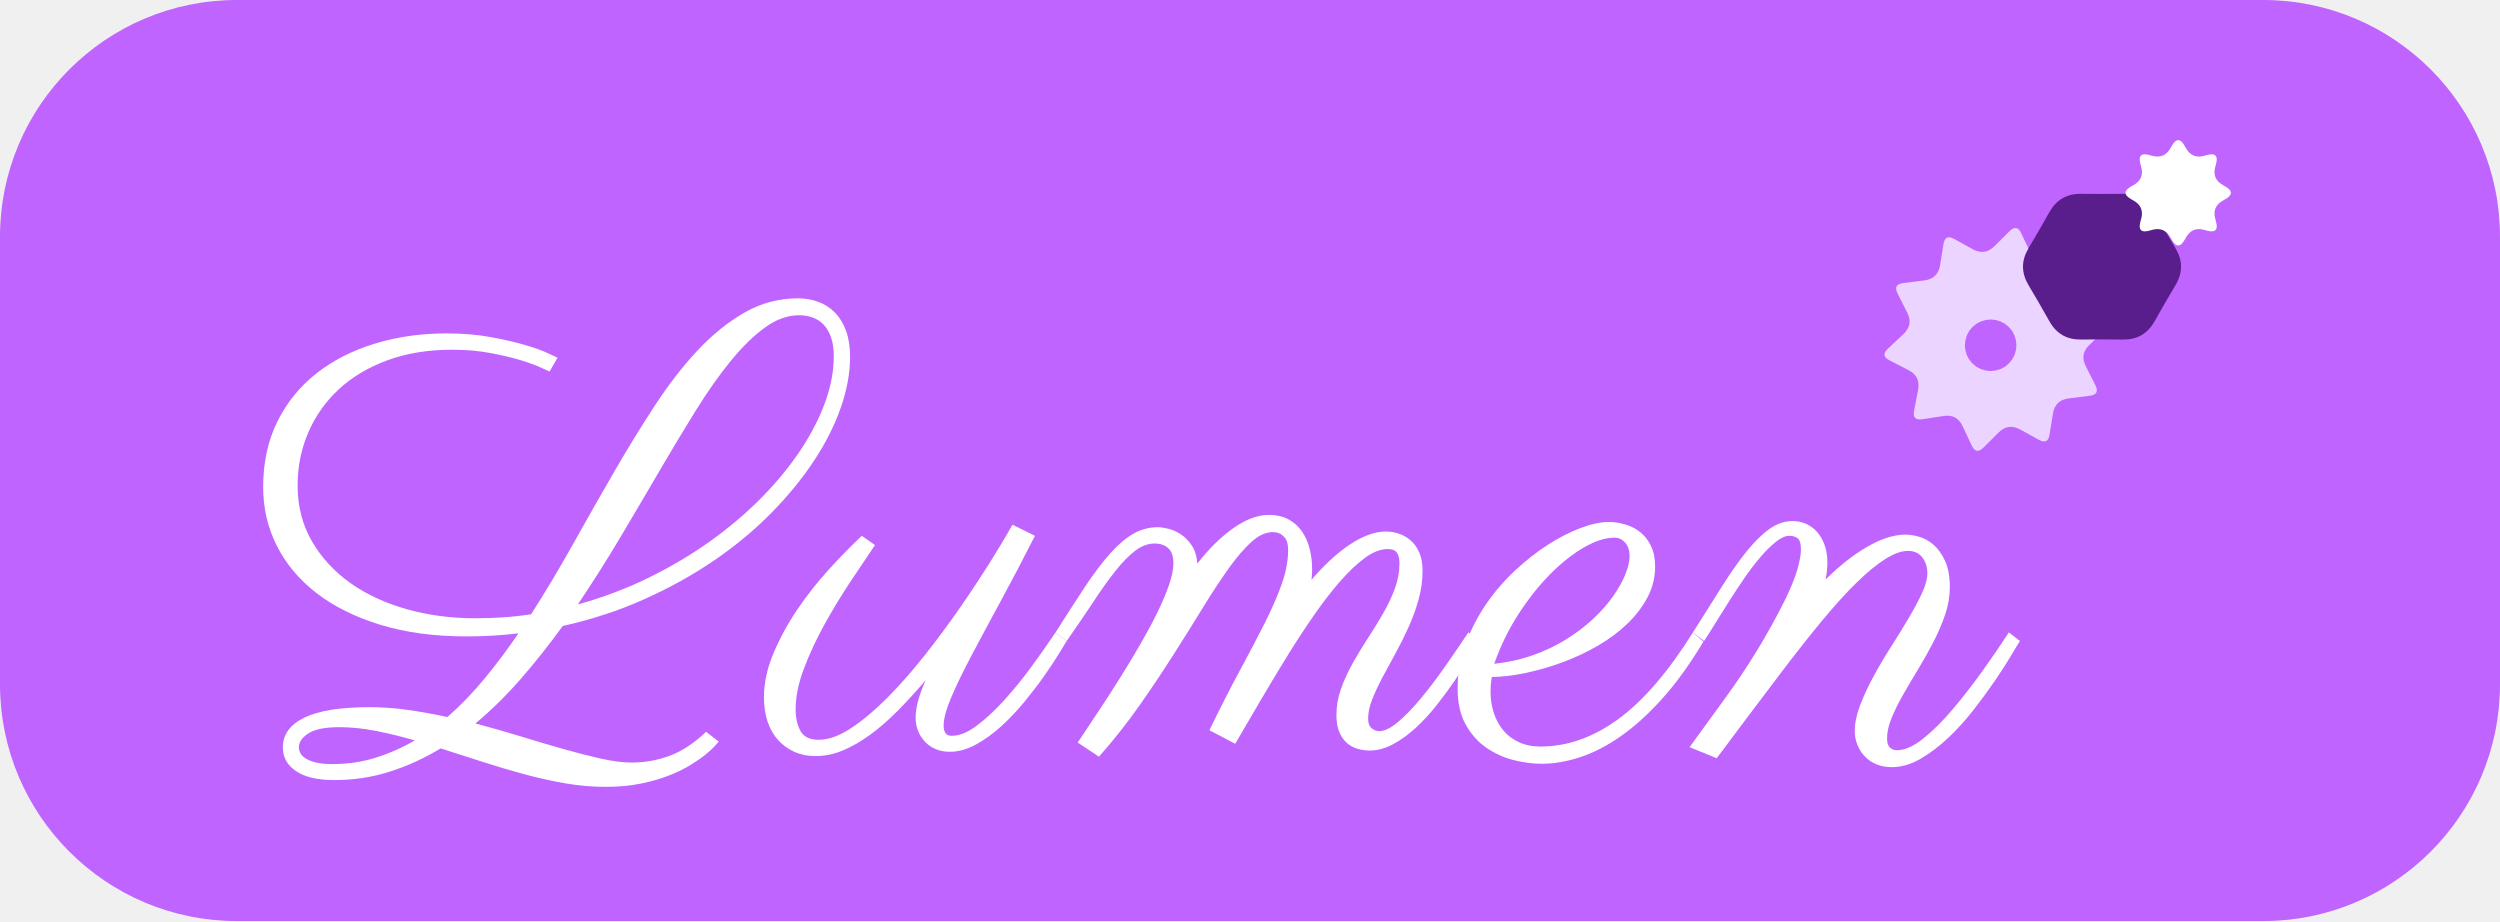
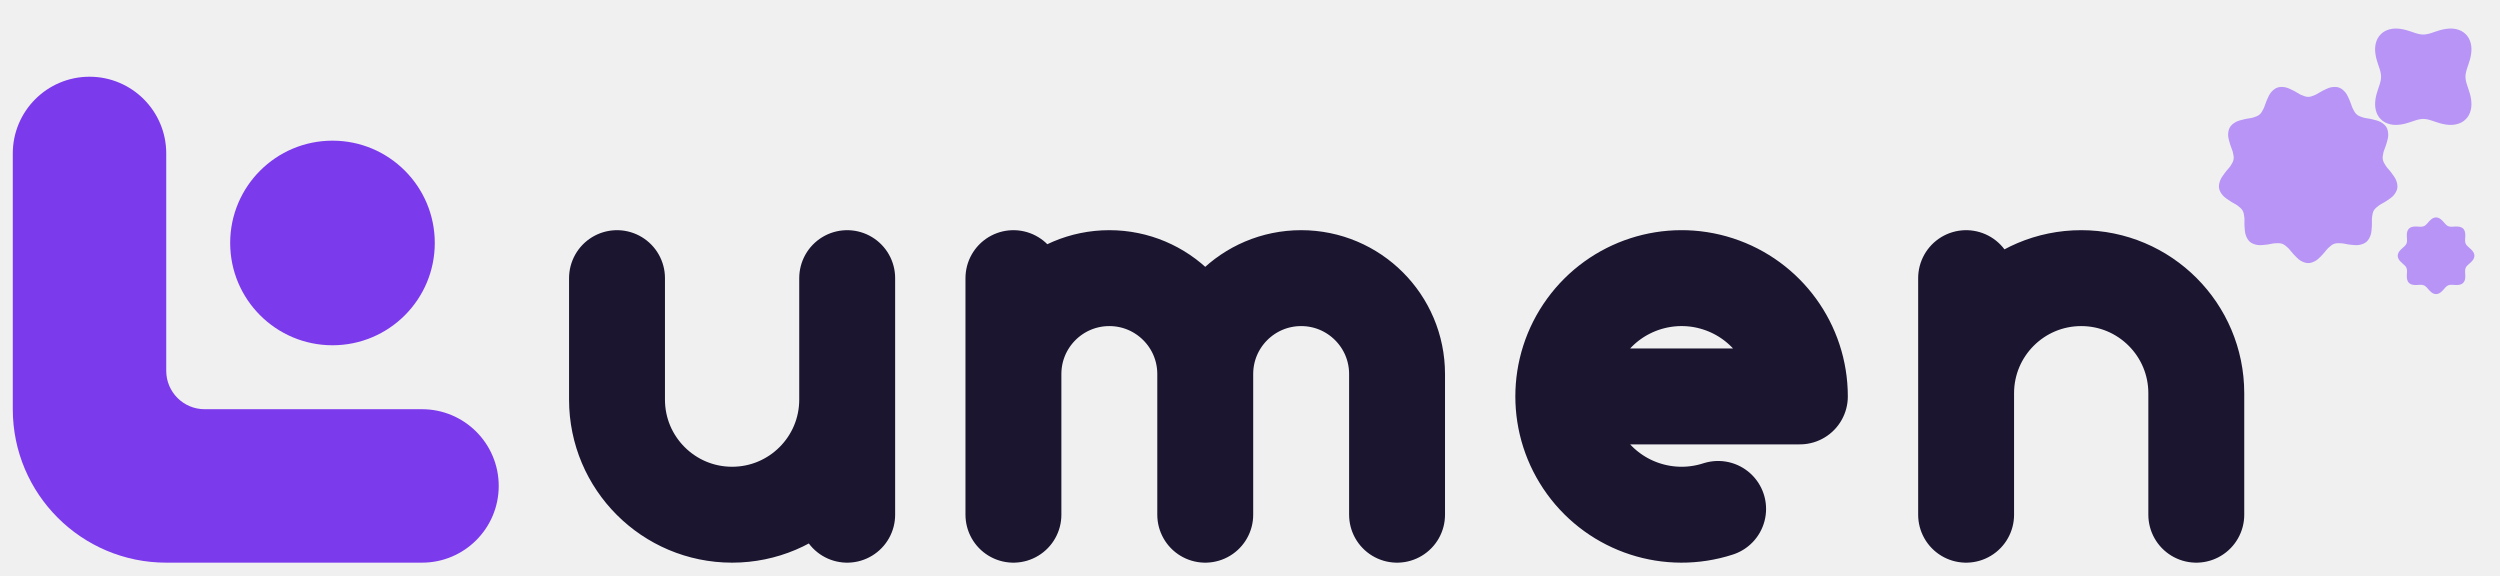
- <svg xmlns="http://www.w3.org/2000/svg" viewBox="-40 -20 380 140" width="760" height="280">
-   <rect x="-40" y="-20" width="380" height="140" rx="36" fill="#C064FF" />
-   <path d="M52.041 99.6Q49.002 99.6 45.893 99.062Q42.783 98.524 39.604 97.659Q36.424 96.794 33.245 95.766Q30.065 94.737 26.979 93.755Q23.285 95.999 19.264 97.285Q15.243 98.571 10.801 98.571Q7.014 98.571 5.003 97.215Q2.992 95.859 2.992 93.615Q2.992 90.669 6.266 89.079Q9.539 87.489 16.178 87.489Q19.077 87.489 22.023 87.91Q24.969 88.331 28.008 88.986Q30.954 86.414 33.619 83.188Q36.284 79.962 38.809 76.268Q36.892 76.501 34.928 76.618Q32.964 76.735 30.954 76.735Q23.613 76.735 17.861 74.982Q12.11 73.228 8.136 70.166Q4.161 67.103 2.081 62.965Q0.0 58.827 0.0 54.058Q0.0 48.447 2.151 44.098Q4.302 39.75 8.066 36.781Q11.83 33.812 16.926 32.245Q22.023 30.679 27.868 30.679Q31.561 30.679 34.601 31.24Q37.64 31.801 39.861 32.456Q42.082 33.11 43.344 33.718Q44.607 34.326 44.747 34.373L43.531 36.477Q43.485 36.477 42.362 35.939Q41.24 35.402 39.276 34.794Q37.313 34.186 34.601 33.672Q31.889 33.157 28.756 33.157Q23.239 33.157 18.867 34.77Q14.495 36.383 11.479 39.189Q8.463 41.994 6.85 45.758Q5.237 49.522 5.237 53.777Q5.237 58.547 7.434 62.311Q9.632 66.075 13.326 68.67Q17.02 71.265 21.906 72.621Q26.792 73.977 32.169 73.977Q34.367 73.977 36.494 73.836Q38.622 73.696 40.726 73.369Q44.046 68.179 47.155 62.614Q50.264 57.05 53.35 51.72Q56.436 46.39 59.569 41.597Q62.702 36.804 66.092 33.204Q69.482 29.604 73.222 27.476Q76.963 25.349 81.265 25.349Q82.948 25.349 84.397 25.886Q85.847 26.424 86.922 27.523Q87.998 28.622 88.606 30.305Q89.213 31.988 89.213 34.233Q89.213 37.88 87.811 41.924Q86.408 45.969 83.743 50.013Q81.078 54.058 77.244 57.962Q73.409 61.866 68.547 65.186Q63.684 68.506 57.886 71.101Q52.088 73.696 45.542 75.145Q42.456 79.4 39.183 83.164Q35.91 86.928 32.263 89.968Q35.816 90.903 39.23 91.955Q42.643 93.007 45.706 93.872Q48.768 94.737 51.387 95.321Q54.005 95.906 56.016 95.906Q59.008 95.906 61.79 94.877Q64.572 93.849 67.331 91.23L69.248 92.726Q69.201 92.773 68.734 93.311Q68.266 93.849 67.331 94.62Q66.396 95.392 64.993 96.257Q63.59 97.122 61.697 97.87Q59.803 98.618 57.395 99.109Q54.987 99.6 52.041 99.6ZM81.452 27.92Q78.833 27.92 76.262 29.791Q73.69 31.661 71.072 34.864Q68.453 38.067 65.765 42.392Q63.076 46.717 60.224 51.603Q57.372 56.489 54.286 61.679Q51.2 66.869 47.833 71.872Q53.444 70.329 58.517 67.851Q63.59 65.373 67.915 62.287Q72.24 59.201 75.724 55.671Q79.207 52.141 81.662 48.447Q84.117 44.753 85.426 41.129Q86.735 37.506 86.735 34.186Q86.735 32.456 86.314 31.263Q85.894 30.071 85.169 29.323Q84.444 28.575 83.486 28.248Q82.527 27.92 81.452 27.92ZM10.52 96.14Q13.981 96.14 17.067 95.181Q20.153 94.223 23.051 92.539Q19.965 91.651 17.09 91.09Q14.214 90.529 11.549 90.529Q8.37 90.529 6.897 91.464Q5.424 92.399 5.424 93.615Q5.424 93.989 5.634 94.433Q5.845 94.877 6.406 95.251Q6.967 95.625 7.949 95.882Q8.931 96.14 10.52 96.14Z" fill="#FFFFFF" />
-   <path d="M100.716 83.375Q98.565 85.9 96.461 88.027Q94.357 90.155 92.276 91.674Q90.195 93.194 88.138 94.059Q86.081 94.924 83.977 94.924Q82.2 94.924 80.774 94.293Q79.348 93.661 78.296 92.516Q77.244 91.37 76.682 89.71Q76.121 88.051 76.121 85.993Q76.121 82.767 77.547 79.354Q78.974 75.94 81.148 72.714Q83.322 69.488 85.964 66.589Q88.606 63.69 90.99 61.446L93.001 62.848Q91.318 65.326 89.237 68.459Q87.156 71.592 85.309 74.935Q83.462 78.278 82.2 81.621Q80.937 84.965 80.937 87.817Q80.937 89.734 81.662 91.09Q82.387 92.446 84.444 92.446Q86.689 92.446 89.377 90.669Q92.066 88.892 94.895 86.04Q97.723 83.188 100.552 79.611Q103.381 76.034 105.906 72.387Q108.431 68.74 110.512 65.42Q112.592 62.1 113.901 59.762L117.315 61.446Q114.603 66.776 112.101 71.381Q109.6 75.987 107.659 79.658Q105.719 83.328 104.573 86.04Q103.428 88.752 103.428 90.342Q103.428 90.996 103.708 91.417Q103.989 91.838 104.597 91.838Q106.327 91.885 108.407 90.342Q110.488 88.799 112.616 86.461Q114.743 84.123 116.777 81.341Q118.811 78.559 120.448 76.127L122.131 77.437Q121.85 77.904 120.962 79.354Q120.073 80.803 118.764 82.673Q117.455 84.544 115.772 86.601Q114.088 88.658 112.218 90.365Q110.348 92.072 108.337 93.171Q106.327 94.269 104.363 94.269Q103.147 94.269 102.189 93.849Q101.23 93.428 100.576 92.726Q99.921 92.025 99.547 91.09Q99.173 90.155 99.173 89.126Q99.173 87.91 99.57 86.461Q99.968 85.011 100.716 83.375Z" fill="#FFFFFF" />
-   <path d="M159.35 68.132Q160.706 66.542 162.155 65.186Q163.605 63.83 165.054 62.848Q166.504 61.866 167.93 61.329Q169.356 60.791 170.665 60.791Q171.694 60.791 172.699 61.142Q173.704 61.492 174.499 62.217Q175.294 62.942 175.762 64.064Q176.229 65.186 176.229 66.729Q176.229 68.973 175.621 71.148Q175.014 73.322 174.078 75.379Q173.143 77.437 172.091 79.354Q171.039 81.271 170.104 83.024Q169.169 84.778 168.561 86.344Q167.953 87.91 167.953 89.22Q167.953 90.248 168.491 90.692Q169.029 91.137 169.637 91.137Q170.852 91.137 172.512 89.734Q174.172 88.331 175.996 86.134Q177.819 83.936 179.666 81.294Q181.513 78.652 183.196 76.127L184.879 77.437Q184.272 78.419 183.313 80.032Q182.355 81.645 181.092 83.492Q179.83 85.339 178.333 87.232Q176.837 89.126 175.177 90.646Q173.517 92.165 171.741 93.124Q169.964 94.082 168.187 94.082Q167.205 94.082 166.293 93.802Q165.382 93.521 164.68 92.89Q163.979 92.259 163.558 91.23Q163.137 90.201 163.137 88.705Q163.137 86.648 163.839 84.684Q164.54 82.72 165.615 80.803Q166.691 78.886 167.93 76.992Q169.169 75.099 170.244 73.228Q171.32 71.358 172.021 69.464Q172.723 67.571 172.723 65.607Q172.723 64.625 172.348 64.041Q171.974 63.456 170.946 63.456Q169.309 63.456 167.486 64.789Q165.662 66.121 163.698 68.366Q161.734 70.61 159.677 73.579Q157.62 76.548 155.586 79.845Q153.552 83.141 151.565 86.531Q149.577 89.921 147.754 93.054L143.826 90.996Q146.304 85.9 148.479 81.879Q150.653 77.857 152.289 74.608Q153.926 71.358 154.861 68.67Q155.796 65.981 155.796 63.596Q155.796 63.129 155.703 62.638Q155.609 62.147 155.329 61.773Q155.048 61.399 154.604 61.142Q154.16 60.884 153.458 60.884Q151.869 60.884 150.232 62.357Q148.596 63.83 146.772 66.378Q144.948 68.927 142.868 72.317Q140.787 75.707 138.379 79.494Q135.971 83.281 133.166 87.279Q130.36 91.277 127.04 95.017L123.814 92.867Q125.31 90.622 126.97 88.121Q128.63 85.619 130.243 83.048Q131.856 80.476 133.329 77.928Q134.802 75.379 135.924 73.088Q137.046 70.797 137.701 68.88Q138.356 66.963 138.356 65.607Q138.356 64.017 137.561 63.316Q136.766 62.614 135.503 62.614Q134.007 62.614 132.581 63.69Q131.155 64.765 129.589 66.729Q128.022 68.693 126.222 71.428Q124.422 74.164 122.131 77.437L120.448 76.127Q122.926 72.2 124.913 69.207Q126.9 66.215 128.677 64.204Q130.454 62.194 132.207 61.165Q133.96 60.136 136.018 60.136Q136.626 60.136 137.584 60.37Q138.543 60.604 139.478 61.212Q140.413 61.82 141.138 62.895Q141.862 63.97 142.003 65.654Q144.621 62.287 147.473 60.277Q150.326 58.266 152.851 58.266Q154.674 58.266 155.937 58.991Q157.199 59.715 157.97 60.884Q158.742 62.053 159.093 63.526Q159.443 64.999 159.443 66.495Q159.443 66.869 159.42 67.29Q159.397 67.711 159.35 68.132Z" fill="#FFFFFF" />
-   <path d="M186.75 82.907Q186.656 83.468 186.61 84.029Q186.563 84.591 186.563 85.152Q186.563 86.835 187.054 88.354Q187.545 89.874 188.503 91.02Q189.462 92.165 190.888 92.82Q192.314 93.474 194.137 93.474Q200.263 93.474 205.967 89.313Q211.672 85.152 217.329 76.127L218.919 77.53Q215.833 82.673 212.653 86.204Q209.474 89.734 206.318 91.931Q203.162 94.129 200.122 95.111Q197.083 96.093 194.325 96.093Q192.314 96.093 190.07 95.532Q187.825 94.971 185.932 93.661Q184.038 92.352 182.799 90.155Q181.56 87.957 181.56 84.684Q181.56 81.177 182.752 77.928Q183.944 74.678 185.861 71.872Q187.778 69.067 190.257 66.752Q192.735 64.438 195.283 62.801Q197.831 61.165 200.263 60.253Q202.694 59.341 204.564 59.341Q205.78 59.341 207.043 59.715Q208.305 60.09 209.31 60.884Q210.316 61.679 210.947 62.989Q211.578 64.298 211.578 66.121Q211.578 68.599 210.432 70.774Q209.287 72.948 207.37 74.795Q205.453 76.642 202.928 78.115Q200.403 79.587 197.644 80.616Q194.886 81.645 192.08 82.253Q189.275 82.86 186.75 82.907ZM187.124 80.897Q190.257 80.569 193.015 79.587Q195.774 78.606 198.065 77.179Q200.356 75.753 202.156 74.07Q203.957 72.387 205.172 70.657Q206.388 68.927 207.043 67.337Q207.697 65.747 207.697 64.485Q207.697 63.222 207.019 62.474Q206.341 61.726 205.406 61.726Q203.349 61.726 200.777 63.199Q198.205 64.672 195.634 67.267Q193.062 69.862 190.794 73.369Q188.527 76.876 187.124 80.897Z" fill="#FFFFFF" />
-   <path d="M256.372 69.301Q256.372 71.311 255.67 73.392Q254.969 75.473 253.894 77.553Q252.818 79.634 251.603 81.645Q250.387 83.655 249.311 85.526Q248.236 87.396 247.535 89.103Q246.833 90.809 246.833 92.212Q246.833 93.287 247.301 93.661Q247.768 94.036 248.33 94.036Q250.106 94.036 252.304 92.282Q254.502 90.529 256.769 87.864Q259.037 85.198 261.281 82.066Q263.526 78.933 265.349 76.127L267.033 77.437Q266.658 77.998 265.677 79.658Q264.695 81.317 263.245 83.445Q261.796 85.572 259.996 87.887Q258.195 90.201 256.138 92.142Q254.081 94.082 251.906 95.345Q249.732 96.607 247.535 96.607Q246.272 96.607 245.244 96.186Q244.215 95.766 243.49 95.017Q242.765 94.269 242.345 93.264Q241.924 92.259 241.924 91.137Q241.924 89.313 242.742 87.186Q243.56 85.058 244.776 82.814Q245.992 80.569 247.441 78.302Q248.891 76.034 250.106 73.977Q251.322 71.919 252.14 70.166Q252.959 68.412 252.959 67.15Q252.959 65.7 252.187 64.719Q251.416 63.737 250.013 63.737Q248.517 63.737 246.553 64.976Q244.589 66.215 242.158 68.599Q239.726 70.984 236.851 74.467Q233.975 77.951 230.608 82.393Q228.691 84.965 226.868 87.349Q226.073 88.378 225.278 89.453Q224.483 90.529 223.688 91.581Q222.893 92.633 222.192 93.591Q221.491 94.55 220.93 95.251L216.815 93.568L222.286 86.04Q223.454 84.45 224.67 82.627Q225.886 80.803 227.078 78.863Q228.271 76.922 229.346 74.958Q230.421 72.995 231.357 71.124Q232.712 68.319 233.227 66.472Q233.741 64.625 233.741 63.503Q233.741 62.24 233.274 61.843Q232.806 61.446 231.964 61.446Q231.076 61.446 229.93 62.357Q228.785 63.269 227.569 64.695Q226.353 66.121 225.114 67.921Q223.875 69.722 222.753 71.498Q221.631 73.275 220.649 74.865Q219.667 76.455 219.013 77.437L217.329 76.127Q219.714 72.387 221.654 69.277Q223.595 66.168 225.395 63.924Q227.195 61.679 228.902 60.44Q230.608 59.201 232.525 59.201Q233.554 59.201 234.513 59.622Q235.471 60.043 236.196 60.861Q236.921 61.679 237.341 62.848Q237.762 64.017 237.762 65.56Q237.762 66.776 237.482 68.085Q239.539 66.075 241.316 64.765Q243.093 63.456 244.589 62.685Q246.085 61.913 247.348 61.586Q248.61 61.258 249.639 61.258Q250.527 61.258 251.696 61.586Q252.865 61.913 253.894 62.801Q254.922 63.69 255.647 65.256Q256.372 66.823 256.372 69.301Z" fill="#FFFFFF" />
-   <path d="M265.46,15.13 Q266.56,14.04 267.22,15.44 L268.61,18.39 Q269.49,20.26 271.53,19.94 L274.76,19.44 Q276.29,19.21 276.00,20.73 L275.39,23.93 Q275.00,25.96 276.83,26.90 L279.74,28.40 Q281.12,29.11 279.99,30.17 L277.61,32.40 Q276.10,33.81 277.03,35.65 L278.51,38.57 Q279.20,39.95 277.67,40.15 L274.43,40.56 Q272.38,40.82 272.05,42.85 L271.53,46.08 Q271.28,47.60 269.92,46.86 L267.06,45.28 Q265.25,44.29 263.79,45.74 L261.47,48.05 Q260.37,49.14 259.71,47.74 L258.32,44.78 Q257.44,42.91 255.41,43.23 L252.18,43.73 Q250.65,43.96 250.94,42.45 L251.55,39.24 Q251.94,37.21 250.10,36.27 L247.20,34.77 Q245.82,34.07 246.95,33.01 L249.33,30.77 Q250.83,29.36 249.90,27.52 L248.43,24.60 Q247.73,23.22 249.27,23.03 L252.51,22.62 Q254.56,22.36 254.89,20.32 L255.41,17.10 Q255.66,15.57 257.01,16.31 L259.87,17.89 Q261.68,18.88 263.15,17.43 Z" fill="#EBD4FF" />
-   <path d="M282.71,9.46 Q285.92,9.43 287.49,12.22 L287.49,12.22 Q289.06,15.02 290.70,17.78 L290.70,17.78 Q292.34,20.54 290.70,23.30 L290.70,23.30 Q289.06,26.05 287.49,28.85 L287.49,28.85 Q285.92,31.65 282.71,31.61 L282.71,31.61 Q279.51,31.57 276.30,31.61 L276.30,31.61 Q273.09,31.65 271.52,28.85 L271.52,28.85 Q269.95,26.05 268.31,23.30 L268.31,23.30 Q266.68,20.54 268.31,17.78 L268.31,17.78 Q269.95,15.02 271.52,12.22 L271.52,12.22 Q273.09,9.43 276.30,9.46 L276.30,9.46 Q279.51,9.50 282.71,9.46 Z" fill="#5A1E8C" />
-   <path d="M290.09,2.21 Q291.09,0.40 292.09,2.21 L292.25,2.49 Q293.20,4.21 295.09,3.67 L295.40,3.58 Q297.39,3.01 296.82,5.00 L296.73,5.31 Q296.19,7.20 297.91,8.15 L298.19,8.31 Q300.00,9.31 298.19,10.31 L297.91,10.47 Q296.19,11.42 296.73,13.31 L296.82,13.62 Q297.39,15.61 295.40,15.04 L295.09,14.95 Q293.20,14.41 292.25,16.13 L292.09,16.41 Q291.09,18.22 290.09,16.41 L289.93,16.13 Q288.98,14.41 287.09,14.95 L286.78,15.04 Q284.79,15.61 285.36,13.62 L285.45,13.31 Q285.99,11.42 284.27,10.47 L283.99,10.31 Q282.18,9.31 283.99,8.31 L284.27,8.15 Q285.99,7.20 285.45,5.31 L285.36,5.00 Q284.79,3.01 286.78,3.58 L287.09,3.67 Q288.98,4.21 289.93,2.49 Z" fill="#FFFFFF" />
-   <path d="M266.50,32.48 L266.42,33.24 L266.20,33.98 L265.84,34.66 L265.35,35.25 L264.76,35.74 L264.08,36.10 L263.34,36.32 L262.58,36.40 L261.82,36.32 L261.08,36.10 L260.40,35.74 L259.81,35.25 L259.32,34.66 L258.96,33.98 L258.74,33.24 L258.66,32.48 L258.74,31.72 L258.96,30.98 L259.32,30.30 L259.81,29.71 L260.40,29.22 L261.08,28.86 L261.82,28.64 L262.58,28.56 L263.34,28.64 L264.08,28.86 L264.76,29.22 L265.35,29.71 L265.84,30.30 L266.20,30.98 L266.42,31.72 Z" fill="#C064FF" />
+ <svg xmlns="http://www.w3.org/2000/svg" viewBox="48 28 782 180" width="1564" height="360" role="img" aria-labelledby="t">
+   <path d="M 52 76 A 24 24 0 0 1 100 76 L 100 144 A 12 12 0 0 0 112 156 L 180 156 A 24 24 0 0 1 180 204 L 100 204 A 48 48 0 0 1 52 156 Z" fill="#7C3AED" />
+   <path d="M 184 104 A 32 32 0 1 1 120 104 A 32 32 0 1 1 184 104 Z" fill="#7C3AED" />
+   <path d="M 241 115 V 153 A 36 36 0 0 0 313 153 V 115 M 313 115 V 189 M 365 115 V 189 M 365 145 A 30 30 0 0 1 425 145 V 189 M 425 145 A 30 30 0 0 1 485 145 V 189 M 537 152 H 611 A 37 37 0 1 0 585.43 187.19 M 663 115 V 189 M 663 151 A 36 36 0 0 1 735 151 V 189" fill="none" stroke="#1B1530" stroke-width="30" stroke-linecap="round" stroke-linejoin="round" />
+   <path d="M 797.87 86.91 C 797.73 87.7 797.26 88.49 796.69 89.15 C 796.11 89.81 795.2 90.37 794.43 90.89 C 793.67 91.42 792.74 91.81 792.09 92.3 C 791.44 92.79 790.88 93.24 790.52 93.85 C 790.17 94.46 790.07 95.17 789.97 95.98 C 789.86 96.79 789.99 97.79 789.92 98.71 C 789.85 99.64 789.82 100.71 789.53 101.53 C 789.25 102.36 788.81 103.16 788.19 103.68 C 787.58 104.19 786.71 104.49 785.85 104.63 C 784.98 104.77 783.92 104.61 783 104.52 C 782.08 104.43 781.12 104.13 780.3 104.09 C 779.49 104.05 778.77 104.03 778.11 104.27 C 777.44 104.51 776.91 104.99 776.31 105.54 C 775.71 106.1 775.16 106.94 774.51 107.61 C 773.86 108.27 773.16 109.07 772.41 109.52 C 771.66 109.97 770.8 110.3 770 110.3 C 769.2 110.3 768.34 109.97 767.59 109.52 C 766.84 109.07 766.14 108.27 765.49 107.61 C 764.84 106.94 764.29 106.1 763.69 105.54 C 763.09 104.99 762.56 104.51 761.89 104.27 C 761.23 104.03 760.51 104.05 759.7 104.09 C 758.88 104.13 757.92 104.43 757 104.52 C 756.08 104.61 755.02 104.77 754.15 104.63 C 753.29 104.49 752.42 104.19 751.81 103.68 C 751.19 103.16 750.75 102.36 750.47 101.53 C 750.18 100.71 750.15 99.64 750.08 98.71 C 750.01 97.79 750.14 96.79 750.03 95.98 C 749.93 95.17 749.83 94.46 749.48 93.85 C 749.12 93.24 748.56 92.79 747.91 92.3 C 747.26 91.81 746.33 91.42 745.57 90.89 C 744.8 90.37 743.89 89.81 743.31 89.15 C 742.74 88.49 742.27 87.7 742.13 86.91 C 741.99 86.12 742.17 85.23 742.48 84.41 C 742.79 83.59 743.46 82.76 744 82 C 744.54 81.24 745.28 80.56 745.72 79.88 C 746.16 79.19 746.54 78.58 746.66 77.88 C 746.78 77.19 746.64 76.49 746.46 75.69 C 746.27 74.9 745.82 74 745.57 73.11 C 745.32 72.21 744.97 71.2 744.96 70.32 C 744.95 69.45 745.09 68.55 745.49 67.85 C 745.89 67.15 746.6 66.58 747.37 66.15 C 748.14 65.73 749.18 65.52 750.08 65.29 C 750.98 65.06 751.98 65.01 752.77 64.77 C 753.55 64.52 754.22 64.3 754.77 63.84 C 755.31 63.39 755.65 62.76 756.02 62.03 C 756.39 61.31 756.62 60.33 757 59.48 C 757.38 58.64 757.77 57.64 758.32 56.96 C 758.88 56.28 759.57 55.68 760.32 55.41 C 761.08 55.13 761.99 55.15 762.85 55.31 C 763.71 55.48 764.65 55.99 765.49 56.39 C 766.32 56.8 767.12 57.4 767.88 57.72 C 768.63 58.04 769.29 58.3 770 58.3 C 770.71 58.3 771.37 58.04 772.12 57.72 C 772.88 57.4 773.68 56.8 774.51 56.39 C 775.35 55.99 776.29 55.48 777.15 55.31 C 778.01 55.15 778.92 55.13 779.68 55.41 C 780.43 55.68 781.12 56.28 781.68 56.96 C 782.23 57.64 782.62 58.64 783 59.48 C 783.38 60.33 783.61 61.31 783.98 62.03 C 784.35 62.76 784.69 63.39 785.23 63.84 C 785.78 64.3 786.45 64.52 787.23 64.77 C 788.02 65.01 789.02 65.06 789.92 65.29 C 790.82 65.52 791.86 65.73 792.63 66.15 C 793.4 66.58 794.11 67.15 794.51 67.85 C 794.91 68.55 795.05 69.45 795.04 70.32 C 795.03 71.2 794.68 72.21 794.43 73.11 C 794.18 74 793.73 74.9 793.54 75.69 C 793.36 76.49 793.22 77.19 793.34 77.88 C 793.46 78.58 793.84 79.19 794.28 79.88 C 794.72 80.56 795.46 81.24 796 82 C 796.54 82.76 797.21 83.59 797.52 84.41 C 797.83 85.23 798.01 86.12 797.87 86.91 Z" fill="#B794F6" />
+   <path d="M 819.29 65.29 C 818.91 65.68 818.46 66.01 817.98 66.27 C 817.49 66.53 816.95 66.73 816.41 66.86 C 815.86 67 815.27 67.06 814.7 67.07 C 814.13 67.08 813.53 67.02 812.97 66.94 C 812.4 66.86 811.84 66.72 811.31 66.58 C 810.77 66.44 810.26 66.26 809.78 66.1 C 809.3 65.95 808.84 65.78 808.41 65.64 C 807.97 65.51 807.57 65.39 807.17 65.32 C 806.76 65.24 806.39 65.2 806 65.2 C 805.61 65.2 805.24 65.24 804.83 65.32 C 804.43 65.39 804.03 65.51 803.59 65.64 C 803.16 65.78 802.7 65.95 802.22 66.1 C 801.74 66.26 801.23 66.44 800.69 66.58 C 800.16 66.72 799.6 66.86 799.03 66.94 C 798.47 67.02 797.87 67.08 797.3 67.07 C 796.73 67.06 796.14 67 795.59 66.86 C 795.05 66.73 794.51 66.53 794.02 66.27 C 793.54 66.01 793.09 65.68 792.71 65.29 C 792.32 64.91 791.99 64.46 791.73 63.98 C 791.47 63.49 791.27 62.95 791.14 62.41 C 791 61.86 790.94 61.27 790.93 60.7 C 790.92 60.13 790.98 59.53 791.06 58.97 C 791.14 58.4 791.28 57.84 791.42 57.31 C 791.56 56.77 791.74 56.26 791.9 55.78 C 792.05 55.3 792.22 54.84 792.36 54.41 C 792.49 53.97 792.61 53.57 792.68 53.17 C 792.76 52.76 792.8 52.39 792.8 52 C 792.8 51.61 792.76 51.24 792.68 50.83 C 792.61 50.43 792.49 50.03 792.36 49.59 C 792.22 49.16 792.05 48.7 791.9 48.22 C 791.74 47.74 791.56 47.23 791.42 46.69 C 791.28 46.16 791.14 45.6 791.06 45.03 C 790.98 44.47 790.92 43.87 790.93 43.3 C 790.94 42.73 791 42.14 791.14 41.59 C 791.27 41.05 791.47 40.51 791.73 40.02 C 791.99 39.54 792.32 39.09 792.71 38.71 C 793.09 38.32 793.54 37.99 794.02 37.73 C 794.51 37.47 795.05 37.27 795.59 37.14 C 796.14 37 796.73 36.94 797.3 36.93 C 797.87 36.92 798.47 36.98 799.03 37.06 C 799.6 37.14 800.16 37.28 800.69 37.42 C 801.23 37.56 801.74 37.74 802.22 37.9 C 802.7 38.05 803.16 38.22 803.59 38.36 C 804.03 38.49 804.43 38.61 804.83 38.68 C 805.24 38.76 805.61 38.8 806 38.8 C 806.39 38.8 806.76 38.76 807.17 38.68 C 807.57 38.61 807.97 38.49 808.41 38.36 C 808.84 38.22 809.3 38.05 809.78 37.9 C 810.26 37.74 810.77 37.56 811.31 37.42 C 811.84 37.28 812.4 37.14 812.97 37.06 C 813.53 36.98 814.13 36.92 814.7 36.93 C 815.27 36.94 815.86 37 816.41 37.14 C 816.95 37.27 817.49 37.47 817.98 37.73 C 818.46 37.99 818.91 38.32 819.29 38.71 C 819.68 39.09 820.01 39.54 820.27 40.02 C 820.53 40.51 820.73 41.05 820.86 41.59 C 821 42.14 821.06 42.73 821.07 43.3 C 821.08 43.87 821.02 44.47 820.94 45.03 C 820.86 45.6 820.72 46.16 820.58 46.69 C 820.44 47.23 820.26 47.74 820.1 48.22 C 819.95 48.7 819.78 49.16 819.64 49.59 C 819.51 50.03 819.39 50.43 819.32 50.83 C 819.24 51.24 819.2 51.61 819.2 52 C 819.2 52.39 819.24 52.76 819.32 53.17 C 819.39 53.57 819.51 53.97 819.64 54.41 C 819.78 54.84 819.95 55.3 820.1 55.78 C 820.26 56.26 820.44 56.77 820.58 57.31 C 820.72 57.84 820.86 58.4 820.94 58.97 C 821.02 59.53 821.08 60.13 821.07 60.7 C 821.06 61.27 821 61.86 820.86 62.41 C 820.73 62.95 820.53 63.49 820.27 63.98 C 820.01 64.46 819.68 64.91 819.29 65.29 Z" fill="#B794F6" />
+   <path d="M 822 108 C 822 108.34 821.89 108.7 821.72 109.03 C 821.56 109.35 821.27 109.66 821 109.94 C 820.74 110.22 820.4 110.47 820.14 110.72 C 819.88 110.97 819.62 111.19 819.45 111.44 C 819.28 111.7 819.18 111.95 819.12 112.25 C 819.06 112.55 819.09 112.89 819.09 113.25 C 819.1 113.61 819.17 114.02 819.15 114.41 C 819.14 114.79 819.12 115.22 819.01 115.56 C 818.9 115.91 818.73 116.24 818.49 116.49 C 818.24 116.73 817.91 116.9 817.56 117.01 C 817.22 117.12 816.79 117.14 816.41 117.15 C 816.02 117.17 815.61 117.1 815.25 117.09 C 814.89 117.09 814.55 117.06 814.25 117.12 C 813.95 117.18 813.7 117.28 813.44 117.45 C 813.19 117.62 812.97 117.88 812.72 118.14 C 812.47 118.4 812.22 118.74 811.94 119 C 811.66 119.27 811.35 119.56 811.03 119.72 C 810.7 119.89 810.34 120 810 120 C 809.66 120 809.3 119.89 808.97 119.72 C 808.65 119.56 808.34 119.27 808.06 119 C 807.78 118.74 807.53 118.4 807.28 118.14 C 807.03 117.88 806.81 117.62 806.56 117.45 C 806.3 117.28 806.05 117.18 805.75 117.12 C 805.45 117.06 805.11 117.09 804.75 117.09 C 804.39 117.1 803.98 117.17 803.59 117.15 C 803.21 117.14 802.78 117.12 802.44 117.01 C 802.09 116.9 801.76 116.73 801.51 116.49 C 801.27 116.24 801.1 115.91 800.99 115.56 C 800.88 115.22 800.86 114.79 800.85 114.41 C 800.83 114.02 800.9 113.61 800.91 113.25 C 800.91 112.89 800.94 112.55 800.88 112.25 C 800.82 111.95 800.72 111.7 800.55 111.44 C 800.38 111.19 800.12 110.97 799.86 110.72 C 799.6 110.47 799.26 110.22 799 109.94 C 798.73 109.66 798.44 109.35 798.28 109.03 C 798.11 108.7 798 108.34 798 108 C 798 107.66 798.11 107.3 798.28 106.97 C 798.44 106.65 798.73 106.34 799 106.06 C 799.26 105.78 799.6 105.53 799.86 105.28 C 800.12 105.03 800.38 104.81 800.55 104.56 C 800.72 104.3 800.82 104.05 800.88 103.75 C 800.94 103.45 800.91 103.11 800.91 102.75 C 800.9 102.39 800.83 101.98 800.85 101.59 C 800.86 101.21 800.88 100.78 800.99 100.44 C 801.1 100.09 801.27 99.76 801.51 99.51 C 801.76 99.27 802.09 99.1 802.44 98.99 C 802.78 98.88 803.21 98.86 803.59 98.85 C 803.98 98.83 804.39 98.9 804.75 98.91 C 805.11 98.91 805.45 98.94 805.75 98.88 C 806.05 98.82 806.3 98.72 806.56 98.55 C 806.81 98.38 807.03 98.12 807.28 97.86 C 807.53 97.6 807.78 97.26 808.06 97 C 808.34 96.73 808.65 96.44 808.97 96.28 C 809.3 96.11 809.66 96 810 96 C 810.34 96 810.7 96.11 811.03 96.28 C 811.35 96.44 811.66 96.73 811.94 97 C 812.22 97.26 812.47 97.6 812.72 97.86 C 812.97 98.12 813.19 98.38 813.44 98.55 C 813.7 98.72 813.95 98.82 814.25 98.88 C 814.55 98.94 814.89 98.91 815.25 98.91 C 815.61 98.9 816.02 98.83 816.41 98.85 C 816.79 98.86 817.22 98.88 817.56 98.99 C 817.91 99.1 818.24 99.27 818.49 99.51 C 818.73 99.76 818.9 100.09 819.01 100.44 C 819.12 100.78 819.14 101.21 819.15 101.59 C 819.17 101.98 819.1 102.39 819.09 102.75 C 819.09 103.11 819.06 103.45 819.12 103.75 C 819.18 104.05 819.28 104.3 819.45 104.56 C 819.62 104.81 819.88 105.03 820.14 105.28 C 820.4 105.53 820.74 105.78 821 106.06 C 821.27 106.34 821.56 106.65 821.72 106.97 C 821.89 107.3 822 107.66 822 108 Z" fill="#B794F6" />
</svg>
